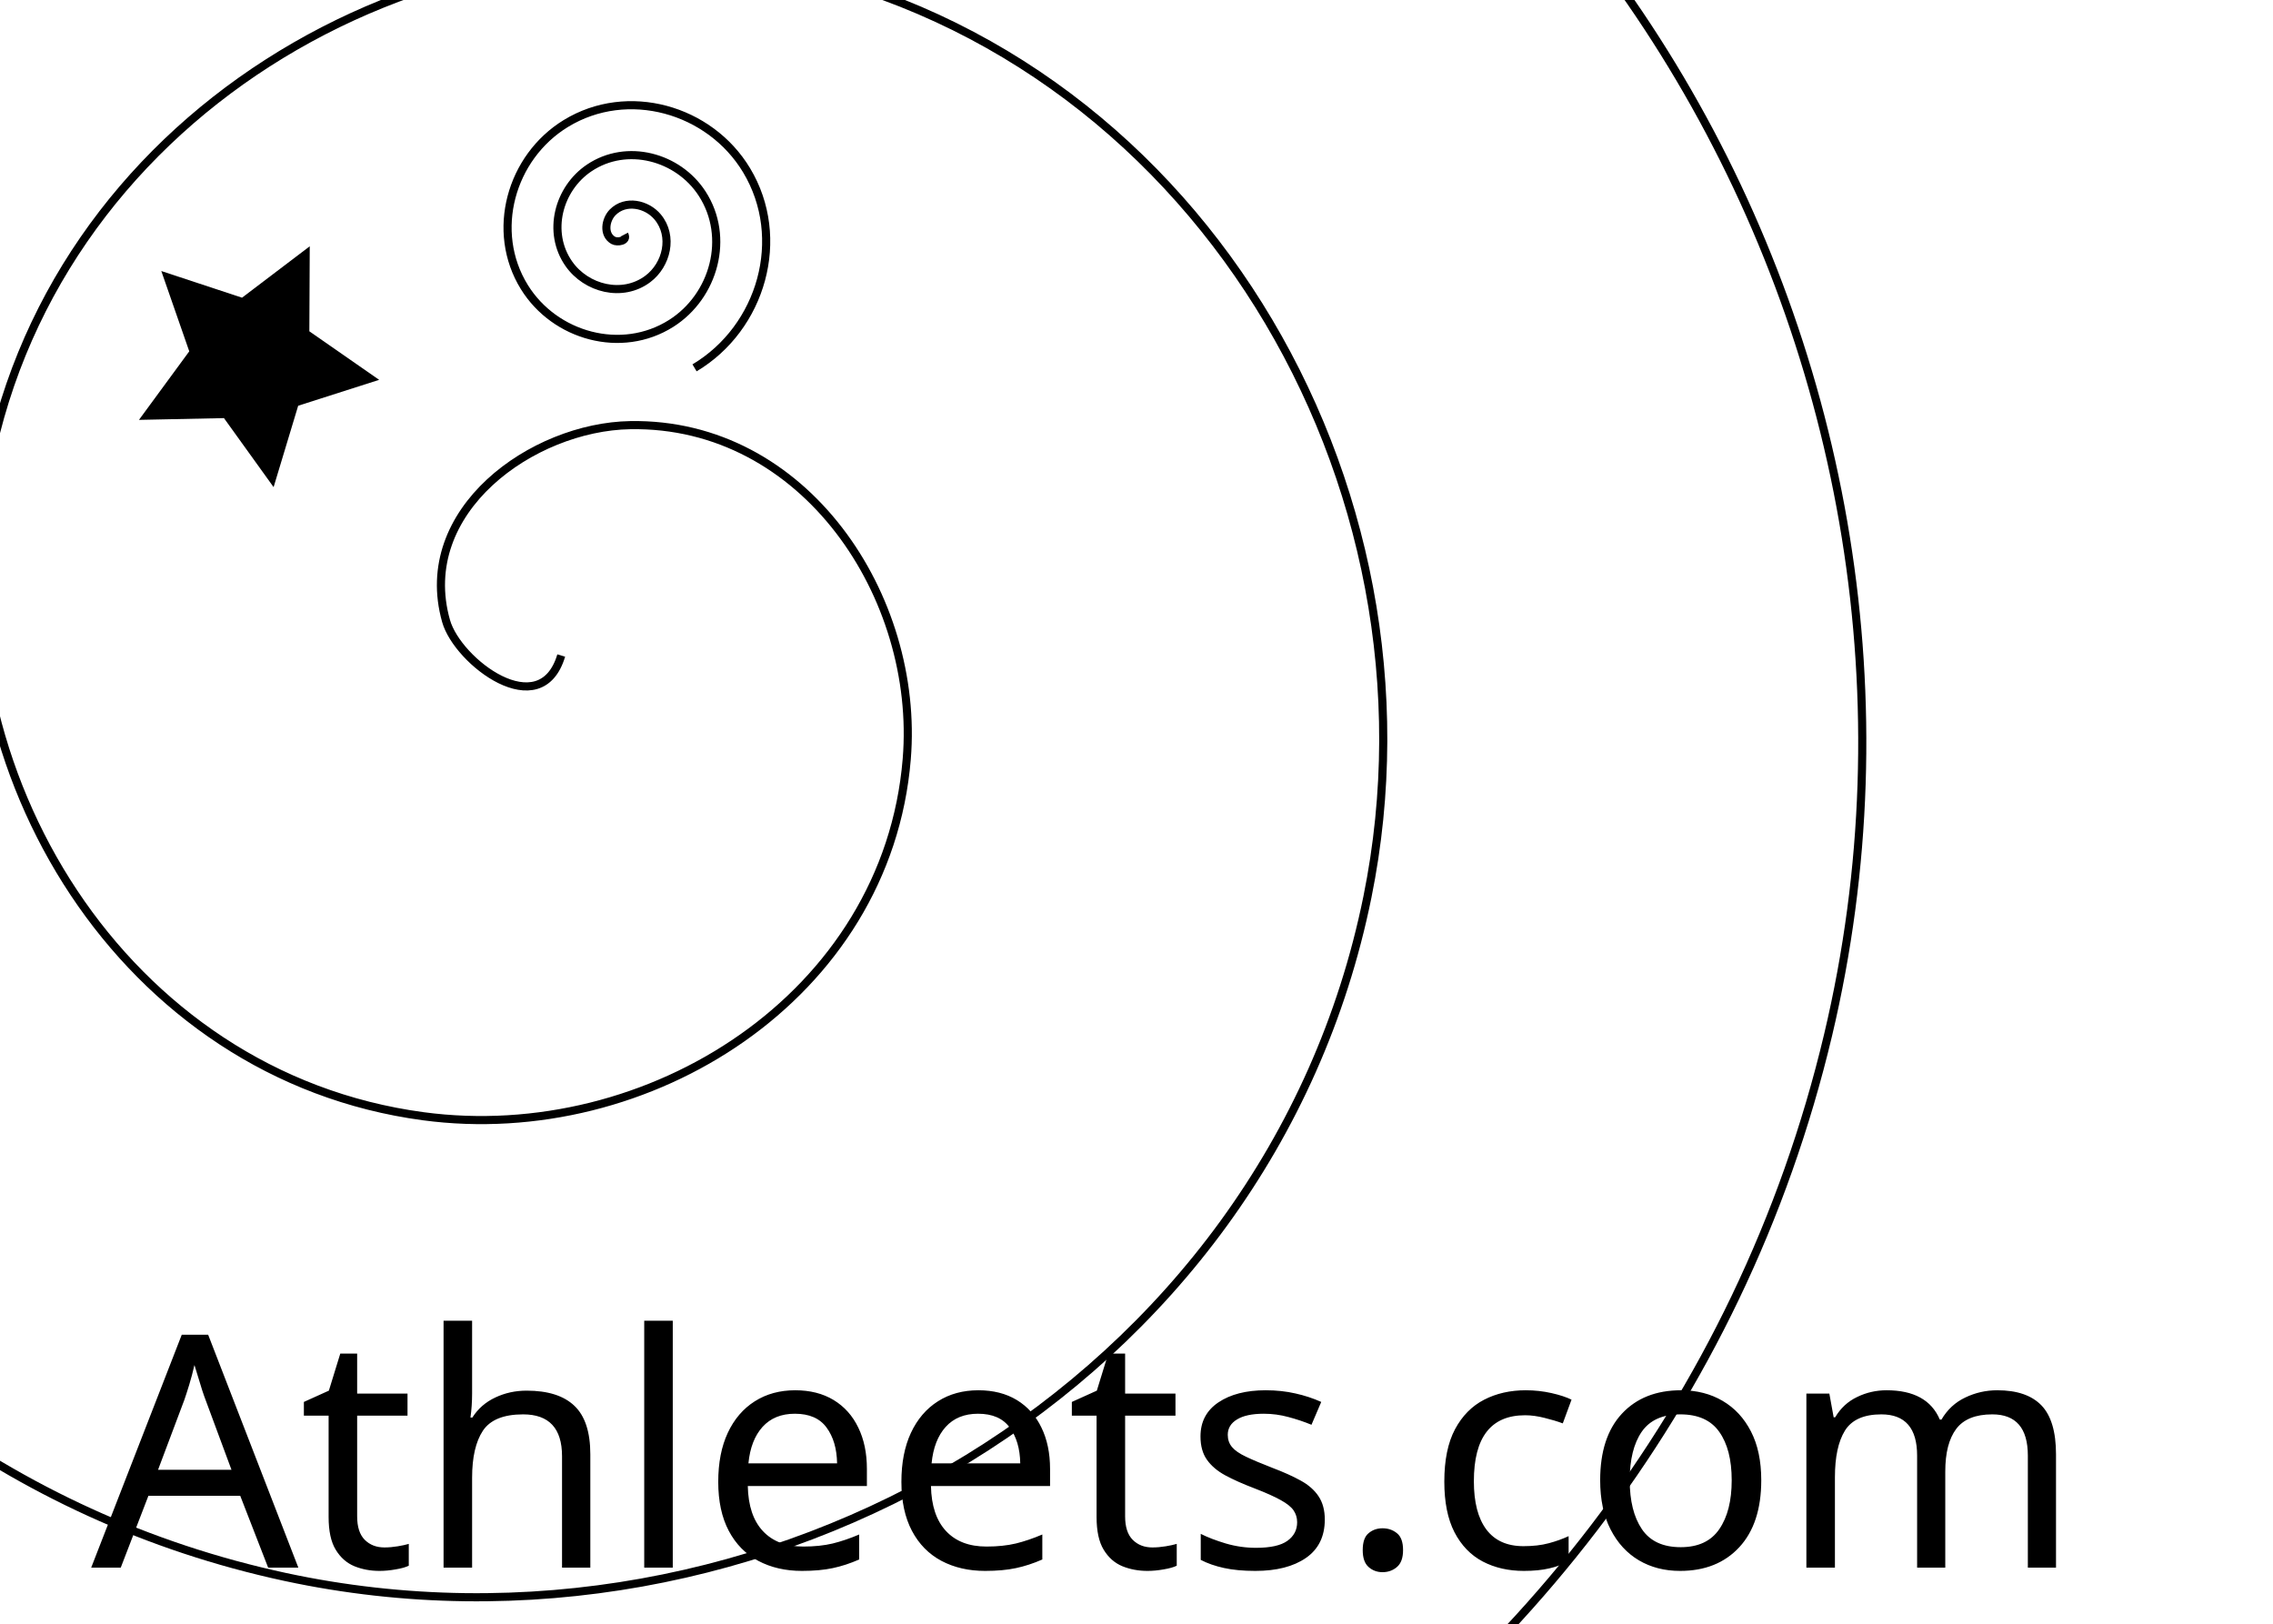
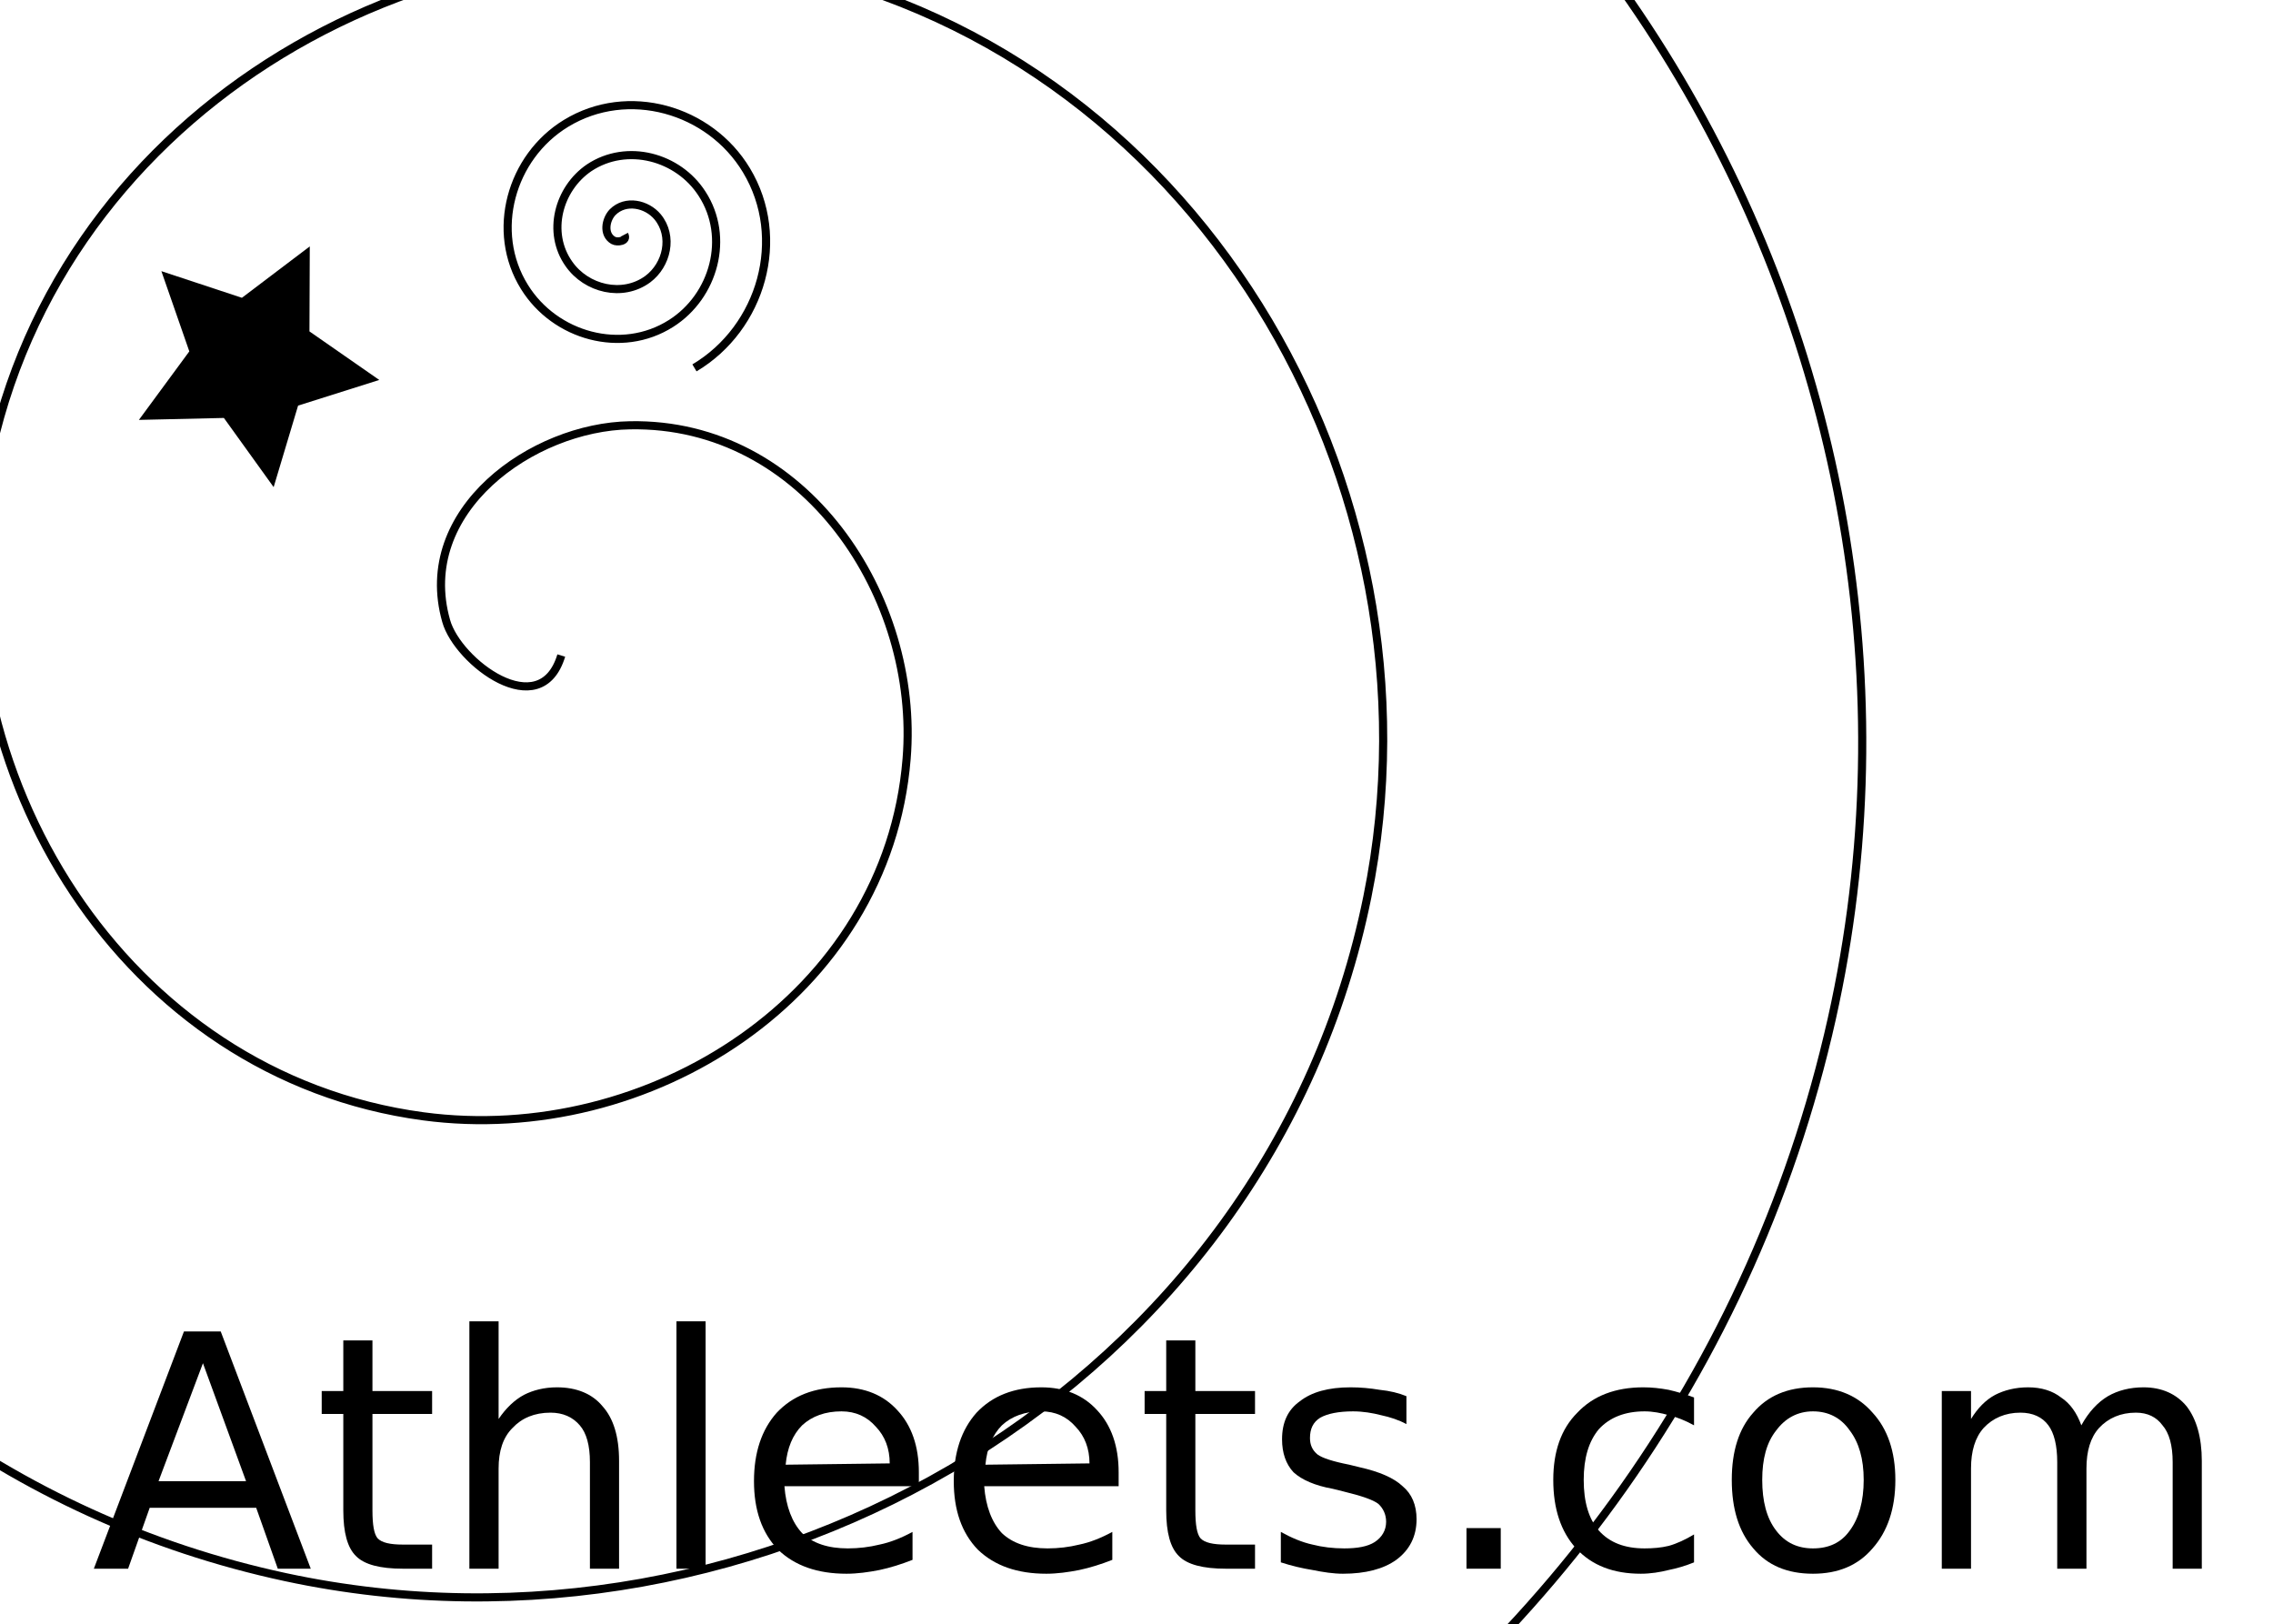
- <svg xmlns="http://www.w3.org/2000/svg" version="1.1" width="280" height="200" id="svg2">
-   <defs id="defs4" />
-   <path style="fill:#000000" id="path2991" d="m 33.704,60 -6.116,-8.501 -10.47,0.218 6.195,-8.443 -3.443,-9.89 9.944,3.283 8.342,-6.331 -0.049,10.472 8.599,5.978 -9.975,3.189 z" />
-   <path style="fill:none;stroke:#000000;stroke-width:1px;stroke-linecap:butt;stroke-linejoin:miter;stroke-opacity:1" id="path2993" d="m 76.914,28.889 c 0.433,0.823 -0.896,0.99 -1.368,0.72 -1.28,-0.732 -0.955,-2.561 -0.072,-3.457 1.579,-1.602 4.21,-1.03 5.545,0.576 1.96,2.357 1.115,5.883 -1.224,7.634 -3.118,2.333 -7.566,1.205 -9.722,-1.872 -2.713,-3.873 -1.297,-9.253 2.521,-11.811 4.624,-3.097 10.943,-1.391 13.899,3.169 3.484,5.374 1.486,12.634 -3.817,15.988 -6.122,3.871 -14.327,1.581 -18.076,-4.465 -4.26,-6.87 -1.676,-16.02 5.113,-20.165 7.617,-4.65 17.714,-1.772 22.253,5.761 5.039,8.364 1.868,19.408 -6.409,24.342" />
-   <path style="fill:none;stroke:#000000;stroke-width:1px;stroke-linecap:butt;stroke-linejoin:miter;stroke-opacity:1" id="path3001" d="M 69.136,80.741 C 66.579,89.277 56.368,81.506 54.949,76.492 51.101,62.903 65.594,52.573 77.634,52.366 99.17,51.996 113.334,73.548 111.698,93.488 109.296,122.751 79.878,141.205 52.14,137.49 15.169,132.537 -7.689,95.002 -1.8,59.496 5.61,14.815 51.37,-12.491 94.63,-4.383 147.023,5.438 178.802,59.477 168.446,110.484 156.243,170.593 93.893,206.858 35.144,194.239 -32.684,179.669 -73.444,108.988 -58.549,42.5 -41.626,-33.048 37.4,-78.309 111.626,-61.132 194.896,-41.861 244.661,45.518 225.195,127.479 203.585,218.472 107.844,272.747 18.148,250.988" />
-   <text xml:space="preserve" style="font-size:40px;font-style:normal;font-weight:normal;line-height:125%;letter-spacing:0px;word-spacing:0px;fill:#000000;fill-opacity:1;stroke:none;font-family:Sans" x="11.235" y="193.086" id="text3011">
-     <tspan id="tspan3013" x="11.235" y="193.086">Athleets.com</tspan>
-   </text>
+ <svg xmlns="http://www.w3.org/2000/svg" xmlns:xlink="http://www.w3.org/1999/xlink" width="28pt" height="20pt" viewBox="0 0 28 20" version="1.1">
+   <defs>
+     <g>
+       <symbol overflow="visible" id="glyph0-0">
+         <path style="stroke:none;" d="M 0.203 0.703 L 0.203 -2.828 L 2.203 -2.828 L 2.203 0.703 Z M 0.422 0.484 L 1.984 0.484 L 1.984 -2.594 L 0.422 -2.594 Z M 0.422 0.484 " />
+       </symbol>
+       <symbol overflow="visible" id="glyph0-1">
+         <path style="stroke:none;" d="M 1.375 -2.531 L 0.828 -1.078 L 1.906 -1.078 Z M 1.141 -2.922 L 1.594 -2.922 L 2.703 0 L 2.297 0 L 2.031 -0.75 L 0.719 -0.75 L 0.453 0 L 0.031 0 Z M 1.141 -2.922 " />
+       </symbol>
+       <symbol overflow="visible" id="glyph0-2">
+         <path style="stroke:none;" d="M 0.734 -2.812 L 0.734 -2.188 L 1.469 -2.188 L 1.469 -1.906 L 0.734 -1.906 L 0.734 -0.719 C 0.734 -0.539 0.754 -0.426 0.797 -0.375 C 0.848 -0.32 0.953 -0.297 1.109 -0.297 L 1.469 -0.297 L 1.469 0 L 1.109 0 C 0.828 0 0.633 -0.051 0.531 -0.156 C 0.426 -0.258 0.375 -0.445 0.375 -0.719 L 0.375 -1.906 L 0.109 -1.906 L 0.109 -2.188 L 0.375 -2.188 L 0.375 -2.812 Z M 0.734 -2.812 " />
+       </symbol>
+       <symbol overflow="visible" id="glyph0-3">
+         <path style="stroke:none;" d="M 2.203 -1.328 L 2.203 0 L 1.844 0 L 1.844 -1.312 C 1.844 -1.52 1.801 -1.672 1.719 -1.766 C 1.633 -1.867 1.512 -1.922 1.359 -1.922 C 1.16 -1.922 1.004 -1.855 0.891 -1.734 C 0.773 -1.617 0.719 -1.449 0.719 -1.234 L 0.719 0 L 0.359 0 L 0.359 -3.047 L 0.719 -3.047 L 0.719 -1.844 C 0.809 -1.977 0.914 -2.078 1.031 -2.141 C 1.145 -2.199 1.281 -2.234 1.438 -2.234 C 1.684 -2.234 1.875 -2.152 2 -2 C 2.133 -1.852 2.203 -1.629 2.203 -1.328 Z M 2.203 -1.328 " />
+       </symbol>
+       <symbol overflow="visible" id="glyph0-4">
+         <path style="stroke:none;" d="M 0.375 -3.047 L 0.734 -3.047 L 0.734 0 L 0.375 0 Z M 0.375 -3.047 " />
+       </symbol>
+       <symbol overflow="visible" id="glyph0-5">
+         <path style="stroke:none;" d="M 2.25 -1.188 L 2.25 -1.016 L 0.594 -1.016 C 0.613 -0.766 0.688 -0.57 0.812 -0.438 C 0.945 -0.312 1.133 -0.25 1.375 -0.25 C 1.508 -0.25 1.641 -0.266 1.766 -0.297 C 1.898 -0.324 2.035 -0.379 2.172 -0.453 L 2.172 -0.109 C 2.035 -0.055 1.898 -0.012 1.766 0.016 C 1.629 0.043 1.492 0.062 1.359 0.062 C 1.004 0.062 0.723 -0.035 0.516 -0.234 C 0.316 -0.441 0.219 -0.723 0.219 -1.078 C 0.219 -1.43 0.312 -1.711 0.5 -1.922 C 0.695 -2.129 0.961 -2.234 1.297 -2.234 C 1.586 -2.234 1.816 -2.137 1.984 -1.953 C 2.16 -1.766 2.25 -1.508 2.25 -1.188 Z M 1.891 -1.297 C 1.891 -1.48 1.832 -1.633 1.719 -1.75 C 1.613 -1.871 1.473 -1.938 1.297 -1.938 C 1.098 -1.938 0.934 -1.879 0.812 -1.766 C 0.695 -1.648 0.629 -1.488 0.609 -1.281 Z M 1.891 -1.297 " />
+       </symbol>
+       <symbol overflow="visible" id="glyph0-6">
+         <path style="stroke:none;" d="M 1.766 -2.125 L 1.766 -1.781 C 1.672 -1.832 1.566 -1.867 1.453 -1.891 C 1.348 -1.918 1.23 -1.938 1.109 -1.938 C 0.93 -1.938 0.793 -1.91 0.703 -1.859 C 0.617 -1.805 0.578 -1.723 0.578 -1.609 C 0.578 -1.523 0.609 -1.457 0.672 -1.406 C 0.73 -1.363 0.863 -1.32 1.062 -1.281 L 1.188 -1.25 C 1.434 -1.195 1.613 -1.117 1.719 -1.016 C 1.832 -0.922 1.891 -0.785 1.891 -0.609 C 1.891 -0.398 1.805 -0.23 1.641 -0.109 C 1.484 0.004 1.262 0.062 0.984 0.062 C 0.867 0.062 0.742 0.043 0.609 0.016 C 0.484 -0.004 0.352 -0.035 0.219 -0.078 L 0.219 -0.453 C 0.352 -0.379 0.484 -0.324 0.609 -0.297 C 0.73 -0.266 0.863 -0.25 1 -0.25 C 1.164 -0.25 1.289 -0.273 1.375 -0.328 C 1.465 -0.387 1.516 -0.473 1.516 -0.578 C 1.516 -0.668 1.48 -0.742 1.422 -0.797 C 1.359 -0.848 1.211 -0.898 0.984 -0.953 L 0.859 -0.984 C 0.641 -1.023 0.477 -1.094 0.375 -1.188 C 0.281 -1.289 0.234 -1.426 0.234 -1.594 C 0.234 -1.801 0.305 -1.957 0.453 -2.062 C 0.598 -2.176 0.805 -2.234 1.078 -2.234 C 1.199 -2.234 1.32 -2.223 1.438 -2.203 C 1.559 -2.191 1.672 -2.164 1.766 -2.125 Z M 1.766 -2.125 " />
+       </symbol>
+       <symbol overflow="visible" id="glyph0-7">
+         <path style="stroke:none;" d="M 0.422 -0.5 L 0.844 -0.5 L 0.844 0 L 0.422 0 Z M 0.422 -0.5 " />
+       </symbol>
+       <symbol overflow="visible" id="glyph0-8">
+         <path style="stroke:none;" d="M 1.953 -2.109 L 1.953 -1.766 C 1.848 -1.824 1.742 -1.867 1.641 -1.891 C 1.547 -1.918 1.445 -1.938 1.344 -1.938 C 1.102 -1.938 0.914 -1.863 0.781 -1.719 C 0.656 -1.57 0.594 -1.363 0.594 -1.094 C 0.594 -0.82 0.656 -0.613 0.781 -0.469 C 0.914 -0.32 1.102 -0.25 1.344 -0.25 C 1.445 -0.25 1.547 -0.258 1.641 -0.281 C 1.742 -0.309 1.848 -0.359 1.953 -0.422 L 1.953 -0.078 C 1.848 -0.035 1.742 -0.004 1.641 0.016 C 1.535 0.043 1.418 0.062 1.297 0.062 C 0.961 0.062 0.695 -0.039 0.5 -0.25 C 0.312 -0.457 0.219 -0.738 0.219 -1.094 C 0.219 -1.445 0.316 -1.723 0.516 -1.922 C 0.711 -2.129 0.984 -2.234 1.328 -2.234 C 1.43 -2.234 1.535 -2.223 1.641 -2.203 C 1.742 -2.18 1.848 -2.148 1.953 -2.109 Z M 1.953 -2.109 " />
+       </symbol>
+       <symbol overflow="visible" id="glyph0-9">
+         <path style="stroke:none;" d="M 1.219 -1.938 C 1.031 -1.938 0.879 -1.855 0.766 -1.703 C 0.648 -1.555 0.594 -1.352 0.594 -1.094 C 0.594 -0.832 0.648 -0.621 0.766 -0.469 C 0.879 -0.32 1.031 -0.25 1.219 -0.25 C 1.414 -0.25 1.566 -0.32 1.672 -0.469 C 1.785 -0.621 1.844 -0.832 1.844 -1.094 C 1.844 -1.352 1.785 -1.555 1.672 -1.703 C 1.566 -1.855 1.414 -1.938 1.219 -1.938 Z M 1.219 -2.234 C 1.527 -2.234 1.773 -2.129 1.953 -1.922 C 2.137 -1.723 2.234 -1.445 2.234 -1.094 C 2.234 -0.738 2.137 -0.457 1.953 -0.25 C 1.773 -0.039 1.527 0.062 1.219 0.062 C 0.906 0.062 0.66 -0.039 0.484 -0.25 C 0.305 -0.457 0.219 -0.738 0.219 -1.094 C 0.219 -1.445 0.305 -1.723 0.484 -1.922 C 0.66 -2.129 0.906 -2.234 1.219 -2.234 Z M 1.219 -2.234 " />
+       </symbol>
+       <symbol overflow="visible" id="glyph0-10">
+         <path style="stroke:none;" d="M 2.078 -1.766 C 2.168 -1.93 2.281 -2.051 2.406 -2.125 C 2.527 -2.195 2.676 -2.234 2.844 -2.234 C 3.07 -2.234 3.25 -2.152 3.375 -2 C 3.496 -1.844 3.562 -1.617 3.562 -1.328 L 3.562 0 L 3.203 0 L 3.203 -1.312 C 3.203 -1.52 3.16 -1.672 3.078 -1.766 C 3.004 -1.867 2.895 -1.922 2.75 -1.922 C 2.562 -1.922 2.41 -1.855 2.297 -1.734 C 2.191 -1.617 2.141 -1.449 2.141 -1.234 L 2.141 0 L 1.781 0 L 1.781 -1.312 C 1.781 -1.52 1.742 -1.672 1.672 -1.766 C 1.598 -1.867 1.48 -1.922 1.328 -1.922 C 1.141 -1.922 0.988 -1.855 0.875 -1.734 C 0.77 -1.617 0.719 -1.449 0.719 -1.234 L 0.719 0 L 0.359 0 L 0.359 -2.188 L 0.719 -2.188 L 0.719 -1.844 C 0.801 -1.977 0.898 -2.078 1.016 -2.141 C 1.129 -2.199 1.266 -2.234 1.422 -2.234 C 1.586 -2.234 1.723 -2.191 1.828 -2.109 C 1.941 -2.035 2.023 -1.918 2.078 -1.766 Z M 2.078 -1.766 " />
+       </symbol>
+     </g>
+   </defs>
+   <g id="surface1">
+     <path style=" stroke:none;fill-rule:nonzero;fill:rgb(0%,0%,0%);fill-opacity:1;" d="M 3.371 6 L 2.758 5.148 L 1.711 5.172 L 2.332 4.328 L 1.988 3.34 L 2.98 3.668 L 3.816 3.035 L 3.812 4.082 L 4.672 4.68 L 3.672 4.996 Z M 3.371 6 " />
+     <path style="fill:none;stroke-width:1;stroke-linecap:butt;stroke-linejoin:miter;stroke:rgb(0%,0%,0%);stroke-opacity:1;stroke-miterlimit:4;" d="M 76.914 28.906 C 77.344 29.727 76.016 29.883 75.547 29.609 C 74.258 28.867 74.609 27.031 75.469 26.133 C 77.07 24.531 79.688 25.117 81.016 26.719 C 82.969 29.102 82.148 32.617 79.805 34.375 C 76.68 36.68 72.227 35.586 70.078 32.5 C 67.344 28.633 68.789 23.242 72.578 20.664 C 77.227 17.578 83.555 19.297 86.484 23.867 C 89.961 29.219 87.969 36.484 82.656 39.844 C 76.562 43.711 68.359 41.406 64.609 35.352 C 60.352 28.516 62.93 19.336 69.727 15.195 C 77.344 10.547 87.422 13.438 91.953 20.977 C 96.992 29.336 93.828 40.391 85.547 45.312 " transform="matrix(0.1,0,0,0.1,0,0)" />
+     <path style="fill:none;stroke-width:1;stroke-linecap:butt;stroke-linejoin:miter;stroke:rgb(0%,0%,0%);stroke-opacity:1;stroke-miterlimit:4;" d="M 69.141 80.742 C 66.562 89.258 56.367 81.523 54.961 76.484 C 51.094 62.891 65.586 52.578 77.617 52.383 C 99.18 51.992 113.32 73.555 111.68 93.477 C 109.297 122.734 79.883 141.211 52.148 137.5 C 15.156 132.539 -7.695 95 -1.797 59.492 C 5.625 14.805 51.367 -12.5 94.648 -4.375 C 147.031 5.43 178.789 59.492 168.438 110.469 C 156.25 170.586 93.906 206.875 35.156 194.258 C -32.695 179.688 -73.438 108.984 -58.555 42.5 C -41.641 -33.047 37.383 -78.32 111.641 -61.133 C 194.883 -41.875 244.648 45.508 225.195 127.461 C 203.594 218.477 107.852 272.734 18.164 250.977 " transform="matrix(0.1,0,0,0.1,0,0)" />
+     <g style="fill:rgb(0%,0%,0%);fill-opacity:1;">
+       <use xlink:href="#glyph0-1" x="1.125" y="19.322" />
+       <use xlink:href="#glyph0-2" x="3.854" y="19.322" />
+       <use xlink:href="#glyph0-3" x="5.423" y="19.322" />
+       <use xlink:href="#glyph0-4" x="7.958" y="19.322" />
+       <use xlink:href="#glyph0-5" x="9.069" y="19.322" />
+       <use xlink:href="#glyph0-5" x="11.53" y="19.322" />
+       <use xlink:href="#glyph0-2" x="13.991" y="19.322" />
+       <use xlink:href="#glyph0-6" x="15.559" y="19.322" />
+       <use xlink:href="#glyph0-7" x="17.643" y="19.322" />
+       <use xlink:href="#glyph0-8" x="18.915" y="19.322" />
+       <use xlink:href="#glyph0-9" x="21.114" y="19.322" />
+       <use xlink:href="#glyph0-10" x="23.561" y="19.322" />
+     </g>
+   </g>
</svg>
